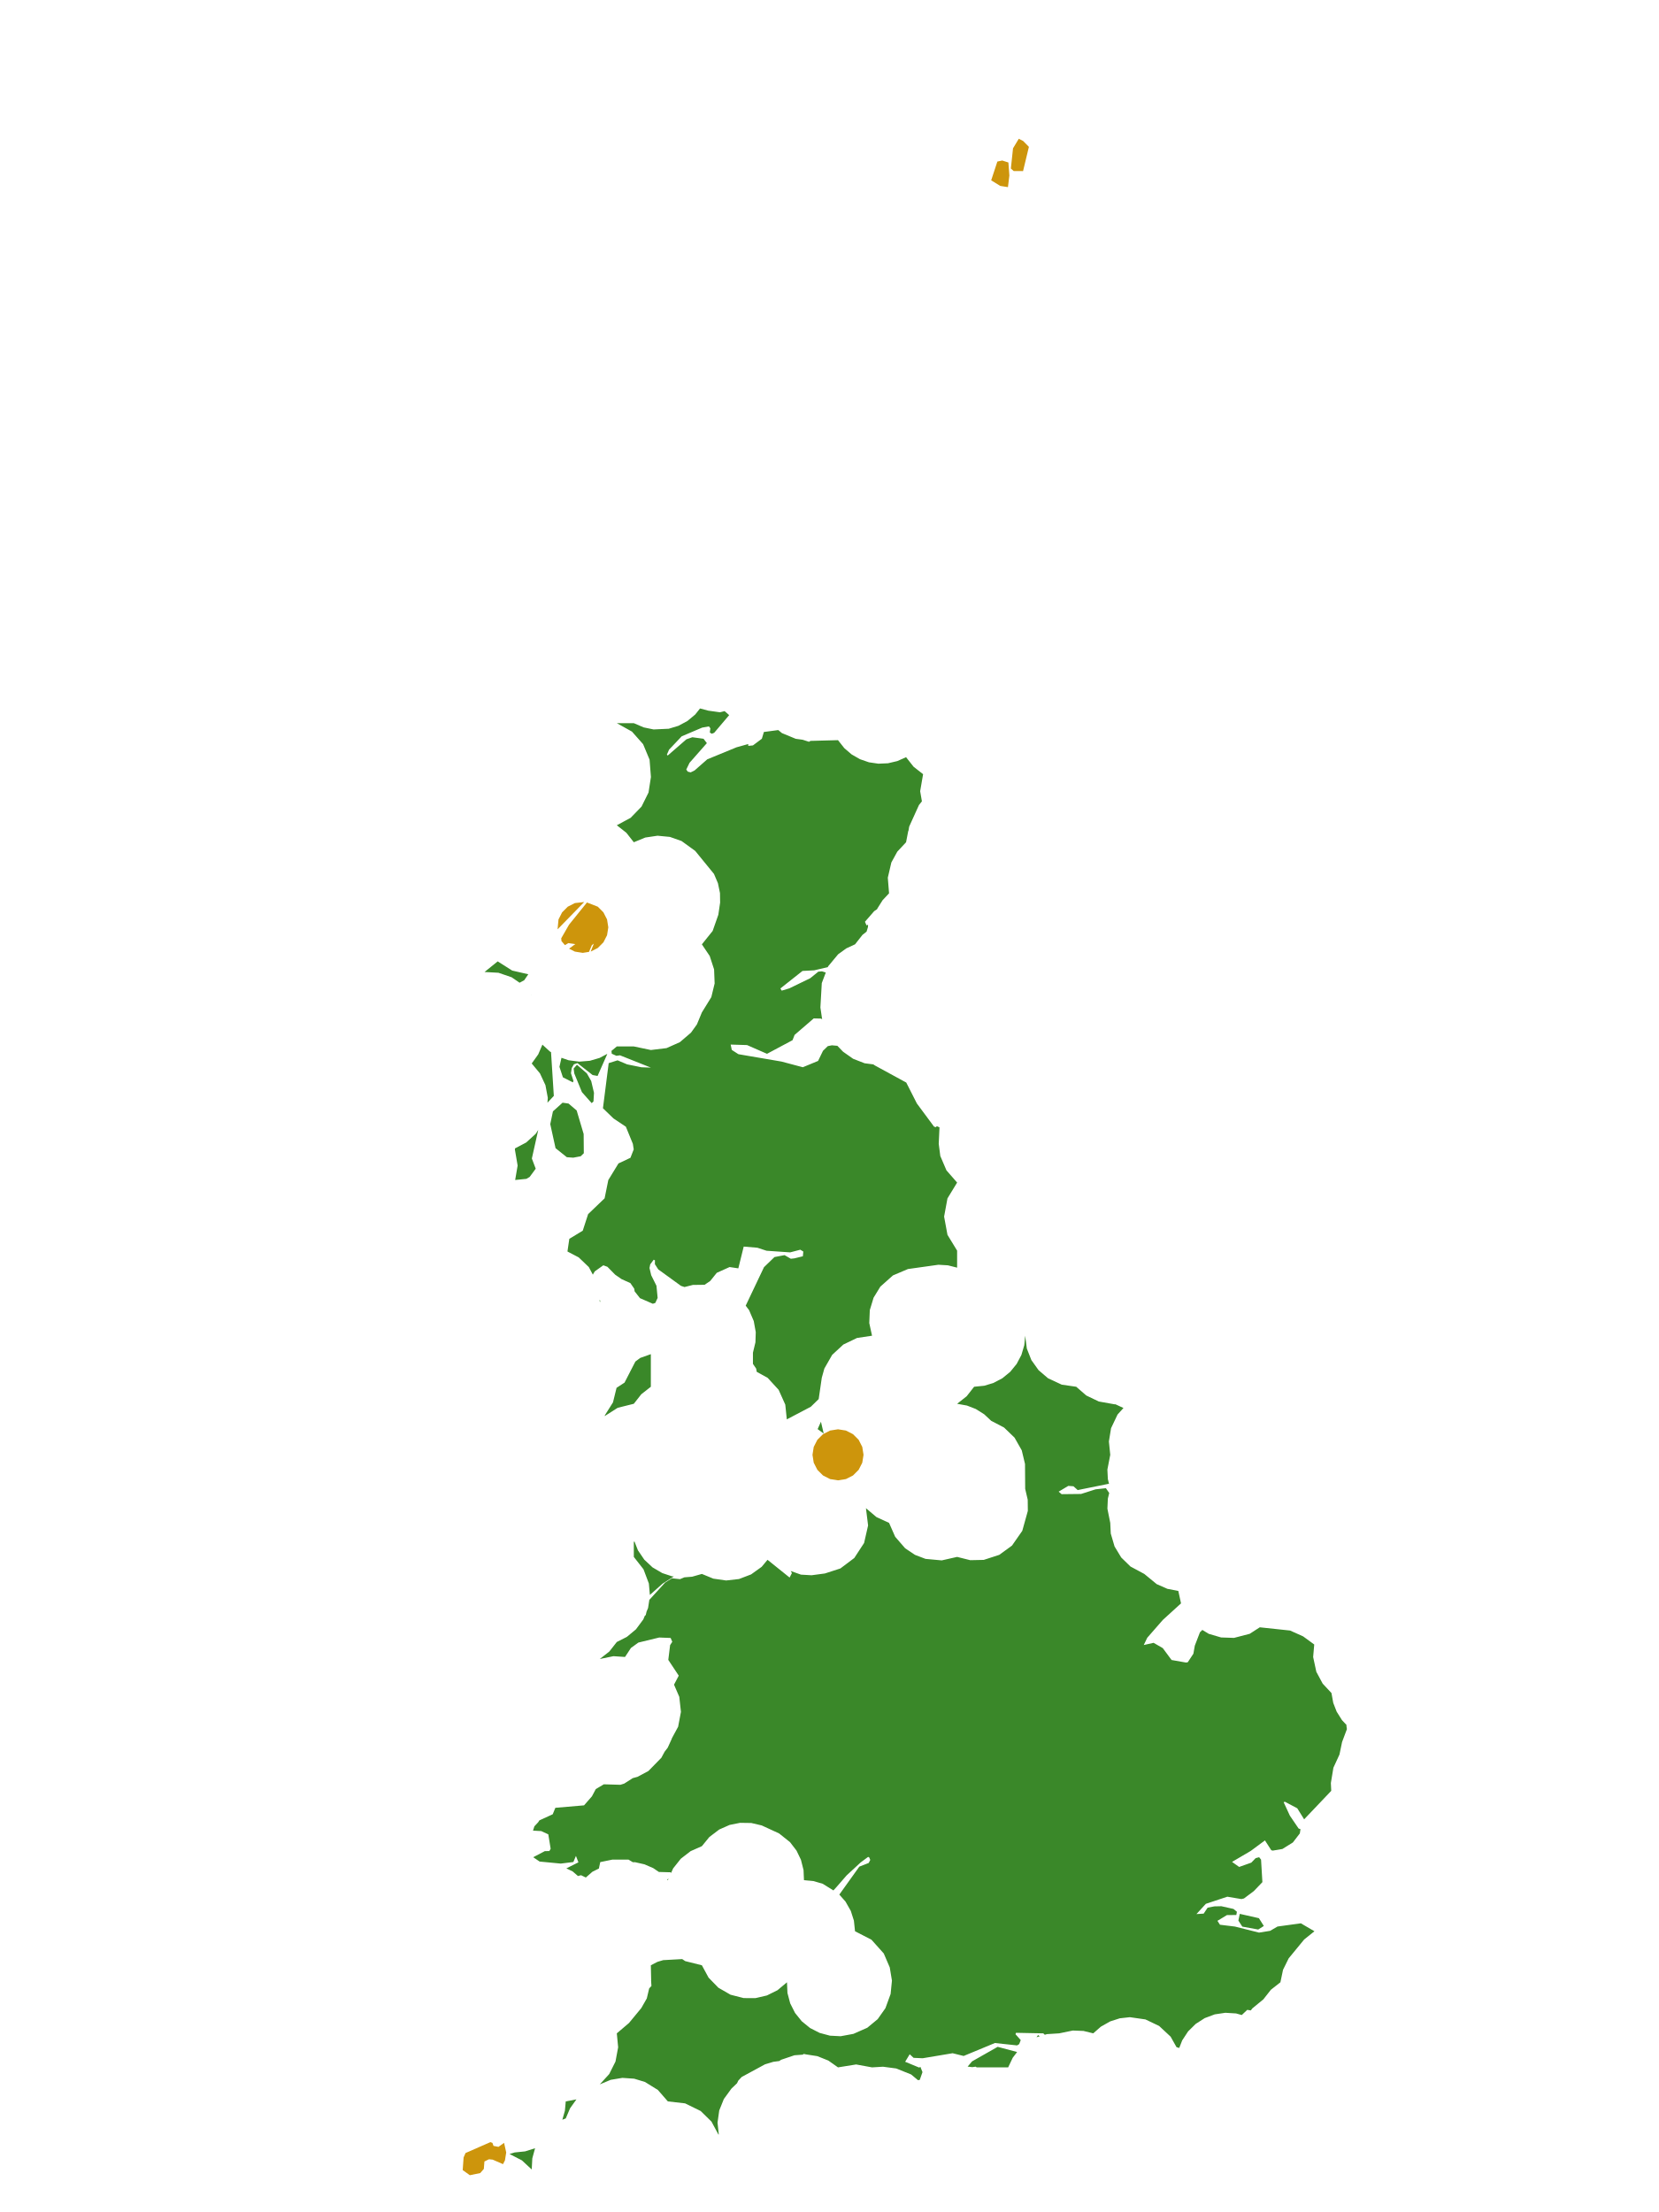
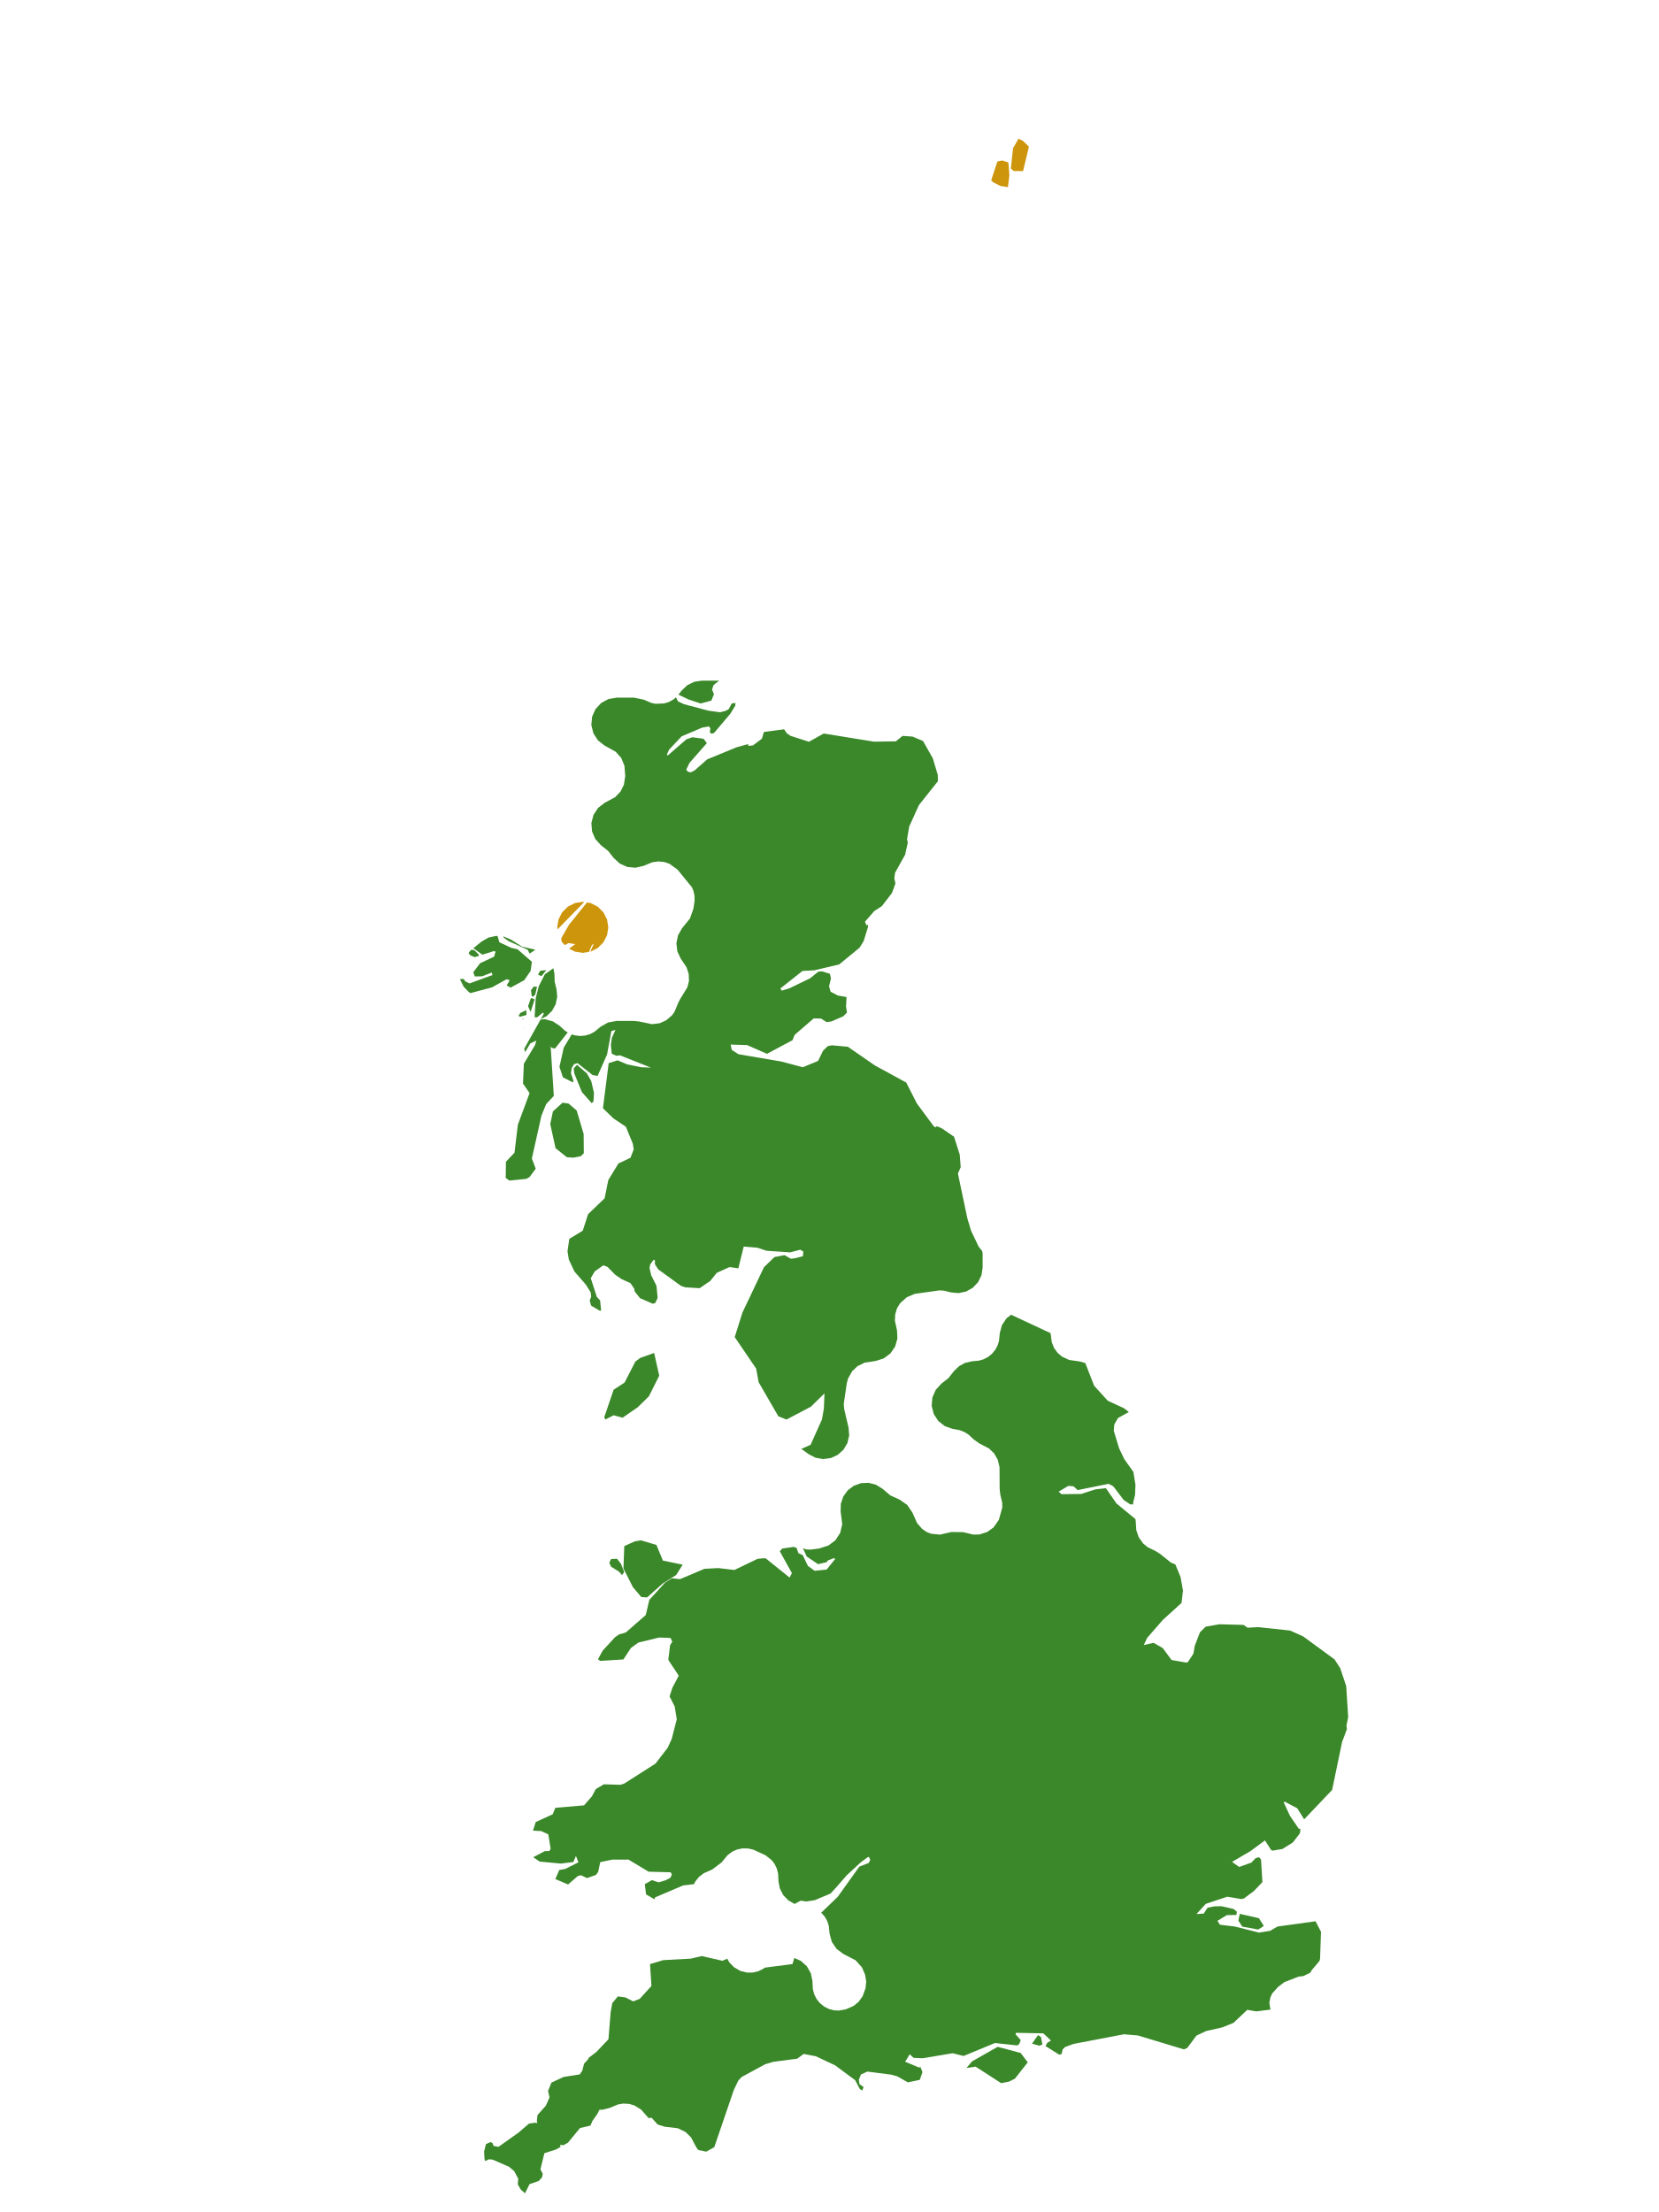
<svg xmlns="http://www.w3.org/2000/svg" width="378pt" height="504pt" viewBox="0 0 378 504" version="1.1">
  <g id="data">
    <rect x="0" y="0" width="378" height="504" style="fill:rgb(100%,100%,100%);fill-opacity:1;stroke:none;" />
    <path style=" stroke:none;fill-rule:nonzero;fill:rgb(100%,100%,100%);fill-opacity:1;" d="M 53.309 504 L 324.691 504 L 324.691 0 L 53.309 0 Z M 53.309 504 " />
-     <path style=" stroke:none;fill-rule:nonzero;fill:rgb(22.745%,53.333%,16.078%);fill-opacity:1;" d="M 218.078 319.848 L 220.246 318.141 L 221.953 315.969 L 224.254 315.738 L 226.344 315.109 L 228.391 314.027 L 230.18 312.562 L 231.641 310.773 L 232.723 308.73 L 233.379 306.512 L 233.586 304.34 L 233.961 307.266 L 234.996 309.891 L 236.637 312.191 L 238.781 314.027 L 241.918 315.492 L 245.215 315.969 L 247.508 317.961 L 250.359 319.328 L 253.965 319.969 L 254.152 319.961 L 255.977 320.809 L 254.629 322.305 L 253.152 325.414 L 252.66 328.434 L 252.969 331.477 L 252.316 334.844 L 252.422 337.004 L 252.699 338.137 L 252.602 338.082 L 245.551 339.512 L 244.59 338.645 L 243.406 338.559 L 241.211 339.871 L 241.887 340.445 L 246.324 340.395 L 249.617 339.344 L 251.977 339.082 L 252.734 340.18 L 252.422 341.457 L 252.32 343.746 L 252.969 346.984 L 253.086 349.414 L 253.949 352.355 L 255.469 354.871 L 257.574 356.926 L 260.723 358.617 L 263.555 360.941 L 265.988 362.012 L 268.477 362.492 L 269.094 365.324 L 264.953 369.094 L 261.395 373.164 L 260.602 374.816 L 262.844 374.312 L 264.938 375.52 L 266.938 378.227 L 270.219 378.805 L 270.625 378.746 L 271.91 376.797 L 272.234 374.961 L 273.406 371.914 L 273.949 371.375 L 275.398 372.258 L 278.223 373.09 L 281.164 373.188 L 284.75 372.258 L 287.039 370.777 L 293.949 371.516 L 296.914 372.844 L 299.445 374.695 L 299.199 377.551 L 299.922 380.914 L 301.371 383.609 L 303.371 385.754 L 303.777 387.996 L 304.559 390.004 L 305.773 391.934 L 306.809 393.039 L 306.777 393.191 L 306.891 393.977 L 305.789 396.918 L 305.195 399.773 L 305.188 399.785 L 303.812 402.773 L 303.234 406.262 L 303.32 408.039 L 297.145 414.531 L 295.578 412.012 L 292.742 410.516 L 292.48 410.637 L 293.898 413.703 L 295.891 416.629 L 296.312 416.766 L 296.164 417.742 L 294.574 419.805 L 292.191 421.289 L 290.004 421.656 L 289.66 421.574 L 288.215 419.332 L 284.977 421.73 L 280.719 424.23 L 282.34 425.379 L 285.105 424.398 L 286.098 423.375 L 286.895 423.164 L 287.328 423.711 L 287.633 428.844 L 285.688 430.875 L 283.441 432.559 L 282.844 432.699 L 279.645 432.16 L 274.75 433.781 L 272.609 436.117 L 274.254 436.016 L 275.152 434.668 L 276.684 434.363 L 278.285 434.328 L 281.055 434.949 L 281.828 435.59 L 281.691 436.328 L 279.555 436.348 L 277.391 437.656 L 277.969 438.547 L 281.383 438.965 L 286.863 440.34 L 289.395 439.938 L 291.074 438.957 L 296.395 438.223 L 299.492 440.031 L 297.145 441.918 L 293.625 446.203 L 292.336 448.812 L 291.738 451.66 L 289.566 453.367 L 287.863 455.539 L 285.344 457.609 L 284.992 458.074 L 284.188 457.938 L 282.934 459.121 L 281.633 458.758 L 279.195 458.609 L 276.781 458.969 L 274.496 459.824 L 272.441 461.141 L 270.703 462.855 L 269.363 464.895 L 268.688 466.625 L 268.066 466.438 L 266.723 464.047 L 264.102 461.609 L 260.984 460.121 L 257.438 459.613 L 255.145 459.867 L 252.949 460.574 L 250.828 461.773 L 249.094 463.293 L 246.867 462.746 L 244.449 462.652 L 241.34 463.293 L 238.531 463.473 L 238.059 463.617 L 237.715 463.297 L 231.496 463.172 L 231.379 463.496 L 232.574 464.836 L 232.215 465.75 L 231.738 466.043 L 226.691 465.496 L 219.566 468.449 L 217.055 467.824 L 210.223 468.969 L 208.164 468.875 L 207.273 468.059 L 206.238 469.77 L 209.43 471.09 L 209.715 470.938 L 210.188 472.129 L 209.566 473.891 L 209.176 473.973 L 207.598 472.664 L 204.199 471.297 L 201.195 470.898 L 198.691 471.047 L 195.07 470.383 L 190.938 471.047 L 188.734 469.496 L 186.234 468.492 L 183.699 468.098 L 183.695 468.098 L 183.121 467.984 L 182.891 468.152 L 181.012 468.289 L 177.977 469.316 L 177.555 469.602 L 176.207 469.781 L 174.34 470.336 L 168.992 473.234 L 168.215 474.07 L 167.93 474.668 L 166.652 475.887 L 164.926 478.258 L 163.879 480.859 L 163.488 483.637 L 163.766 486.238 L 163.715 486.395 L 162.109 483.402 L 159.648 480.992 L 156.098 479.25 L 152.168 478.801 L 149.895 476.191 L 146.953 474.371 L 144.496 473.625 L 141.809 473.441 L 139.148 473.883 L 136.66 474.922 L 138.809 472.57 L 140.238 469.719 L 140.844 466.465 L 140.539 463.293 L 143.309 460.941 L 146.117 457.539 L 147.371 455.34 L 147.914 453.059 L 148.43 452.488 L 148.348 451.238 L 148.367 451.164 L 148.293 447.785 L 149.793 447.008 L 151.105 446.613 L 155.434 446.375 L 156.125 446.836 L 159.922 447.785 L 161.445 450.598 L 163.676 452.895 L 166.449 454.492 L 169.426 455.258 L 172.113 455.27 L 174.734 454.664 L 177.148 453.469 L 179.309 451.66 L 179.422 454.102 L 180.047 456.461 L 181.148 458.641 L 182.68 460.543 L 184.574 462.082 L 186.75 463.191 L 189.105 463.824 L 191.543 463.949 L 194.449 463.414 L 197.609 462.02 L 199.977 460.062 L 201.746 457.555 L 202.926 454.316 L 203.227 451.277 L 202.73 448.27 L 201.367 445.098 L 198.559 441.961 L 194.816 440.031 L 194.559 437.605 L 193.855 435.402 L 192.652 433.277 L 191.238 431.676 L 195.793 425.312 L 197.93 424.473 L 198.285 423.781 L 198.07 423.238 L 197.812 423.082 L 196.094 424.355 L 192.906 427.301 L 190.57 429.988 L 189.887 430.73 L 187.457 429.215 L 185.359 428.605 L 183.184 428.398 L 183.086 426.098 L 182.492 423.742 L 181.492 421.668 L 180.012 419.738 L 177.516 417.746 L 173.559 415.922 L 171.184 415.367 L 168.617 415.328 L 166.227 415.812 L 163.875 416.852 L 161.625 418.559 L 159.922 420.645 L 157.348 421.785 L 155.121 423.508 L 153.371 425.715 L 152.902 426.766 L 152.809 426.598 L 150.125 426.523 L 148.836 425.648 L 146.844 424.785 L 144.73 424.305 L 144.188 424.301 L 143.211 423.711 L 139.504 423.715 L 136.766 424.277 L 136.457 425.738 L 134.973 426.48 L 133.48 427.789 L 132.395 427.266 L 131.684 427.445 L 130.492 426.41 L 129.043 425.707 L 131.793 424.328 L 131.227 422.867 L 130.641 424.258 L 127.77 424.613 L 122.949 424.152 L 121.496 423.164 L 124.125 421.781 L 125.168 421.754 L 125.465 421.238 L 124.93 417.953 L 123.328 417.211 L 121.445 417.105 L 121.754 416.129 L 122.625 415.195 L 122.895 414.77 L 125.934 413.379 L 126.539 411.906 L 133.074 411.344 L 134.871 409.289 L 135.754 407.633 L 137.586 406.551 L 141.359 406.66 L 142.219 406.391 L 144.168 405.145 L 145.266 404.844 L 147.746 403.512 L 150.688 400.504 L 151.434 399.121 L 152.137 398.207 L 153.055 396.195 L 153.086 396.066 L 154.508 393.438 L 155.152 390.047 L 154.773 386.617 L 153.574 383.844 L 154.652 381.797 L 152.27 378.203 L 152.684 374.836 L 153.176 374.082 L 152.805 373.207 L 150.203 373.105 L 145.449 374.258 L 143.758 375.484 L 142.41 377.535 L 139.773 377.359 L 136.66 378 L 138.832 376.293 L 140.539 374.125 L 142.824 372.965 L 144.895 371.246 L 146.574 368.984 L 146.91 368.18 L 147.133 367.984 L 147.32 367.199 L 147.66 366.383 L 147.938 364.594 L 147.953 364.523 L 151.551 360.582 L 153.094 359.609 L 154.941 359.809 L 155.934 359.391 L 157.699 359.25 L 159.922 358.617 L 162.531 359.691 L 165.453 360.109 L 168.387 359.777 L 171.141 358.723 L 173.539 357.004 L 174.879 355.398 L 179.91 359.441 L 180.434 358.43 L 180.168 357.945 L 182.492 358.777 L 184.914 358.918 L 187.953 358.512 L 191.484 357.367 L 194.648 354.984 L 196.883 351.562 L 197.793 347.574 L 197.305 343.641 L 199.711 345.672 L 202.57 346.984 L 203.965 350.152 L 206.234 352.77 L 208.473 354.27 L 210.875 355.188 L 214.574 355.531 L 218.078 354.738 L 221.066 355.484 L 224.145 355.418 L 227.68 354.27 L 230.582 352.156 L 232.926 348.797 L 234.191 344.254 L 234.164 341.707 L 233.586 339.23 L 233.547 333.562 L 232.805 330.457 L 231.164 327.566 L 228.773 325.262 L 225.832 323.723 L 224.258 322.25 L 222.328 321.035 L 220.32 320.254 Z M 236.906 463.961 L 236.203 464.172 L 236.164 464.191 L 236.523 463.684 Z M 231.746 467.547 L 230.75 468.852 L 229.707 471.047 L 222.543 471.047 L 222.297 470.887 L 221.531 470.996 L 220.473 470.871 L 221.477 469.684 L 227.316 466.367 Z M 152.32 428.066 L 152.168 428.398 L 152 428.23 Z M 148.074 363.402 L 147.84 360.793 L 146.621 357.559 L 144.414 354.738 L 144.414 351.297 L 144.562 351.23 L 145.359 353.25 L 146.809 355.375 L 148.684 357.129 L 150.902 358.426 L 153.098 359.152 L 153.523 359.203 L 150.984 360.816 Z M 165.102 162.027 L 166.141 162.938 L 162.723 166.969 L 162.176 167.184 L 161.727 166.895 L 161.859 165.949 L 161.531 165.508 L 159.984 165.785 L 155.32 167.77 L 152.441 170.812 L 151.949 171.945 L 152.141 172.145 L 156.391 168.453 L 157.75 167.98 L 160.301 168.324 L 161.059 169.32 L 157.109 173.805 L 156.367 175.34 L 156.707 175.816 L 157.367 175.984 L 158.262 175.543 L 161.141 173.016 L 167.809 170.273 L 170.48 169.527 L 170.492 169.949 L 171.555 169.84 L 173.59 168.316 L 174.047 166.781 L 177.328 166.344 L 178.156 167.031 L 181.309 168.336 L 182.875 168.547 L 184.32 169.012 L 184.711 168.793 L 184.809 168.805 L 190.938 168.645 L 192.371 170.461 L 194.027 171.883 L 195.918 172.973 L 197.984 173.688 L 200.145 174.004 L 202.324 173.91 L 204.449 173.41 L 206.445 172.523 L 208.152 174.691 L 210.324 176.398 L 209.656 180.277 L 210.055 182.582 L 209.383 183.426 L 207.156 188.34 L 207 189.254 L 206.926 189.422 L 206.445 191.906 L 204.445 194.051 L 203.094 196.512 L 202.285 199.984 L 202.57 203.539 L 201.098 205.109 L 199.883 207.039 L 199.828 207.176 L 199.18 207.605 L 197.078 210.023 L 197.434 210.84 L 197.785 210.703 L 197.762 211.238 L 197.445 212.273 L 196.523 213 L 194.816 215.168 L 192.84 216.078 L 190.973 217.426 L 188.688 220.176 L 188.621 220.355 L 185.52 221.086 L 182.848 221.227 L 177.805 225.219 L 178.117 225.715 L 179.844 225.195 L 184.609 222.887 L 186.457 221.387 L 187.289 221.316 L 188.156 221.586 L 187.242 223.992 L 186.926 229.555 L 187.324 232.238 L 187.07 232.078 L 185.406 232.043 L 181.047 235.801 L 180.578 237.004 L 174.762 240.109 L 170.215 238.117 L 166.48 238.004 L 166.738 239.223 L 168.246 240.195 L 178.062 241.875 L 182.922 243.168 L 186.398 241.73 L 187.52 239.418 L 188.617 238.355 L 189.539 238.172 L 190.793 238.285 L 192.09 239.629 L 194.383 241.242 L 197 242.262 L 198.988 242.52 L 199.34 242.762 L 206.488 246.656 L 208.91 251.43 L 212.824 256.707 L 213.266 256.828 L 213.434 256.586 L 214.062 256.863 L 213.887 260.605 L 214.246 263.387 L 215.648 266.664 L 218.078 269.445 L 215.879 273.051 L 215.113 277.199 L 215.879 281.352 L 218.078 284.953 L 218.078 288.832 L 215.977 288.301 L 213.816 288.172 L 206.875 289.148 L 203.453 290.602 L 200.582 293.16 L 199.043 295.676 L 198.184 298.504 L 198.062 301.453 L 198.691 304.34 L 195.27 304.852 L 192.152 306.352 L 189.609 308.703 L 187.828 311.816 L 187.242 313.922 L 186.535 318.777 L 184.742 320.527 L 179.273 323.402 L 178.926 320.043 L 177.41 316.668 L 174.906 313.938 L 172.422 312.57 L 172.289 311.832 L 171.555 310.754 L 171.555 308.215 L 172.125 305.844 L 172.199 303.531 L 171.742 301 L 170.68 298.523 L 169.906 297.492 L 174.074 288.723 L 176.465 286.418 L 178.758 285.98 L 180.191 286.805 L 181.016 286.711 L 182.934 286.238 L 183.031 285.16 L 182.344 284.746 L 180.035 285.352 L 174.656 284.98 L 172.566 284.293 L 169.453 284.031 L 168.227 288.992 L 166.234 288.695 L 163.312 290.012 L 161.832 291.855 L 160.547 292.734 L 157.867 292.77 L 155.965 293.25 L 155.16 292.984 L 149.984 289.23 L 149.215 288.043 L 149.23 287.168 L 148.945 287.023 L 148.156 288.078 L 147.988 288.91 L 148.375 290.555 L 149.574 292.961 L 149.84 295.727 L 149.309 296.871 L 148.746 297.059 L 145.816 295.781 L 144.602 294.238 L 144.508 293.621 L 143.633 292.355 L 141.613 291.438 L 140.164 290.434 L 138.398 288.637 L 137.465 288.297 L 135.512 289.684 L 135.078 290.426 L 134.16 288.699 L 131.852 286.492 L 129.312 285.164 L 129.301 285.094 L 129.719 282.266 L 132.777 280.41 L 134.004 276.633 L 137.758 273.035 L 138.602 268.871 L 140.918 265.086 L 143.645 263.801 L 144.391 261.887 L 144.195 260.621 L 142.602 256.719 L 139.777 254.832 L 137.379 252.512 L 138.688 242.234 L 140.711 241.594 L 142.887 242.512 L 146.156 243.176 L 148.301 243.254 L 141.262 240.453 L 140.441 240.562 L 139.387 240.086 L 139.32 239.445 L 140.539 238.43 L 144.414 238.43 L 148.301 239.242 L 151.867 238.812 L 154.91 237.453 L 157.445 235.285 L 158.793 233.402 L 159.922 230.676 L 162.074 227.191 L 162.828 224.078 L 162.703 220.875 L 161.711 217.828 L 159.922 215.168 L 162.375 212.117 L 163.672 208.422 L 164.078 205.648 L 164.047 203.48 L 163.578 201.23 L 162.676 199.117 L 158.402 193.879 L 155.289 191.625 L 152.629 190.688 L 149.816 190.418 L 147.027 190.832 L 144.414 191.906 L 142.707 189.738 L 140.539 188.031 L 143.688 186.34 L 146.176 183.773 L 147.766 180.574 L 148.312 177.039 L 148.004 173.09 L 146.531 169.559 L 143.992 166.695 L 140.539 164.77 L 144.414 164.77 L 146.656 165.734 L 148.918 166.203 L 152.375 166.043 L 154.586 165.371 L 156.625 164.277 L 158.402 162.801 L 159.5 161.422 L 161.363 161.918 L 164.043 162.293 Z M 187.051 323.938 L 187.68 326.633 L 186.297 325.617 Z M 148.293 308.539 L 148.293 315.969 L 146.121 317.676 L 144.414 319.848 L 140.738 320.766 L 137.766 322.66 L 137.848 322.418 L 139.668 319.527 L 140.48 316.215 L 142.301 315.023 L 144.766 310.23 L 145.863 309.406 Z M 136.77 296.637 L 136.66 296.586 L 136.609 296.168 L 136.734 296.309 Z M 117.379 268.859 L 117.941 265.57 L 117.316 261.914 L 117.348 261.656 L 119.883 260.32 L 122.062 258.336 L 122.637 257.453 L 121.184 263.965 L 122.062 266.289 L 120.68 268.164 L 119.945 268.598 Z M 124.738 251.246 L 124.816 250.141 L 124.277 247.246 L 123.031 244.578 L 121.152 242.309 L 122.633 240.238 L 123.586 238.02 L 125.289 239.578 L 125.551 239.734 L 126.188 249.699 Z M 127.93 241.016 L 129.559 241.578 L 131.973 241.891 L 134.402 241.695 L 136.613 241.047 L 138.348 240.129 L 138.32 240.258 L 136.156 245.152 L 135.023 244.945 L 131.566 242.223 L 130.758 242.5 L 130.27 243.348 L 130.094 244.535 L 130.664 246.309 L 130.52 246.613 L 128.258 245.465 L 127.469 243.074 Z M 128.906 478.801 L 131.336 478.34 L 129.887 480.375 L 128.906 482.676 L 128.129 482.98 L 128.711 480.926 Z M 117.277 490.43 L 119.645 490.188 L 121.914 489.469 L 121.285 491.785 L 121.152 494.309 L 118.914 492.238 L 116.09 490.781 Z M 113.398 219.047 L 116.703 221.141 L 120.371 221.984 L 119.445 223.34 L 118.387 223.914 L 116.574 222.668 L 113.57 221.641 L 110.402 221.469 Z M 121.105 226.594 L 121.152 226.801 L 121.125 226.766 Z M 286.68 439.637 L 283.059 438.977 L 282.164 437.605 L 282.484 436.07 L 286.84 437.055 L 287.961 438.832 Z M 134.812 251.348 L 132.59 248.836 L 130.844 244.566 L 130.707 243.465 L 131.461 242.613 L 133.719 244.574 L 134.707 246.312 L 135.34 249.004 L 135.223 250.969 Z M 130.613 263.773 L 129.152 263.668 L 126.582 261.613 L 125.375 256.129 L 125.988 253.219 L 128.18 251.246 L 129.539 251.441 L 131.391 253.016 L 132.984 258.383 L 133.02 262.766 L 132.309 263.453 Z M 130.613 263.773 " />
-     <path style=" stroke:none;fill-rule:nonzero;fill:rgb(80.392%,58.431%,4.706%);fill-opacity:1;" d="M 196.754 331.477 L 196.469 333.273 L 195.645 334.895 L 194.355 336.184 L 192.734 337.008 L 190.938 337.293 L 189.141 337.008 L 187.52 336.184 L 186.234 334.895 L 185.406 333.273 L 185.125 331.477 L 185.406 329.68 L 186.234 328.059 L 187.52 326.773 L 189.141 325.945 L 190.938 325.66 L 192.734 325.945 L 194.355 326.773 L 195.645 328.059 L 196.469 329.68 Z M 196.754 331.477 " />
-     <path style=" stroke:none;fill-rule:nonzero;fill:rgb(80.392%,58.431%,4.706%);fill-opacity:1;" d="M 138.602 211.293 L 138.316 213.09 L 137.488 214.711 L 136.203 215.996 L 134.582 216.824 L 135.301 215.008 L 134.855 215.348 L 134.203 216.883 L 132.785 217.109 L 130.988 216.824 L 129.66 216.148 L 131.07 215.113 L 129.508 214.883 L 128.715 215.344 L 127.934 214.422 L 127.875 213.785 L 129.656 210.688 L 133.738 205.629 L 136.203 206.586 L 137.488 207.875 L 138.316 209.496 Z M 127.043 211.746 L 127.254 209.496 L 128.078 207.875 L 129.367 206.586 L 130.988 205.762 L 133.109 205.527 Z M 127.043 211.746 " />
-     <path style=" stroke:none;fill-rule:nonzero;fill:rgb(80.392%,58.431%,4.706%);fill-opacity:1;" d="M 115.34 490.43 L 115.055 492.227 L 114.609 493.098 L 112.254 492.07 L 111.41 491.984 L 110.375 492.488 L 110.242 494.184 L 109.422 495.129 L 107.051 495.617 L 105.426 494.453 L 105.629 491.574 L 106.074 490.562 L 111.738 488.078 L 112.199 488.254 L 112.445 488.938 L 113.574 489.156 L 114.855 488.246 Z M 115.34 490.43 " />
-     <path style=" stroke:none;fill-rule:nonzero;fill:rgb(80.392%,58.431%,4.706%);fill-opacity:1;" d="M 232.129 31.617 L 233.125 32.125 L 234.434 33.457 L 233.102 38.984 L 230.969 38.973 L 230.324 38.395 L 230.816 33.793 Z M 229.66 42.637 L 227.91 42.363 L 225.84 41.086 L 227.246 36.809 L 228.363 36.574 L 229.762 37.023 L 229.984 39.984 Z M 229.66 42.637 " />
+     <path style=" stroke:none;fill-rule:nonzero;fill:rgb(22.745%,53.333%,16.078%);fill-opacity:1;" d="M 120.52 483.867 L 121.906 483.652 L 122.422 483.73 L 122.32 483.223 L 122.473 481.906 L 124.375 479.77 L 125.211 477.887 L 124.875 476.422 L 125.641 474.52 L 128.387 473.238 L 132.105 472.641 L 132.68 471.785 L 133.078 470.219 L 133.961 469.258 L 134.164 468.844 L 135.859 467.562 L 138.637 464.641 L 139.129 458.543 L 139.504 456.414 L 140.77 454.879 L 142.492 455.105 L 144.27 456.016 L 145.762 455.43 L 148.43 452.488 L 148.105 447.52 L 151.105 446.613 L 157.422 446.27 L 159.91 445.684 L 164.598 446.762 L 165.723 446.285 L 166.176 447.121 L 167.281 448.258 L 168.668 449.059 L 170.176 449.445 L 171.461 449.453 L 172.762 449.152 L 173.945 448.566 L 174.23 448.328 L 180.57 447.504 L 180.969 446.121 L 182.457 446.773 L 183.824 447.996 L 184.742 449.59 L 185.117 451.387 L 185.203 453.211 L 185.512 454.387 L 186.059 455.469 L 186.82 456.414 L 187.766 457.18 L 188.844 457.73 L 190.02 458.047 L 191.164 458.105 L 192.727 457.82 L 194.523 457.027 L 195.668 456.078 L 196.547 454.832 L 197.211 453.012 L 197.363 451.473 L 197.105 449.918 L 196.398 448.27 L 194.938 446.641 L 192.148 445.199 L 190.617 444.055 L 189.543 442.48 L 189.031 440.641 L 188.84 438.809 L 188.5 437.742 L 187.895 436.672 L 187.242 435.938 L 187.086 435.84 L 190.867 432.195 L 195.793 425.312 L 197.93 424.473 L 198.285 423.781 L 198.07 423.238 L 197.812 423.082 L 196.094 424.355 L 192.906 427.301 L 190.57 429.988 L 189.223 431.449 L 185.629 432.957 L 183.715 433.246 L 182.441 433.062 L 181.051 433.805 L 181.023 433.797 L 179.582 432.965 L 178.438 431.762 L 177.684 430.281 L 177.375 428.648 L 177.301 426.941 L 177.004 425.754 L 176.465 424.652 L 175.84 423.848 L 174.441 422.73 L 171.66 421.449 L 170.465 421.172 L 169.176 421.152 L 167.91 421.418 L 166.848 421.895 L 165.762 422.707 L 164.41 424.348 L 162.273 425.965 L 160.344 426.816 L 159.238 427.672 L 158.383 428.754 L 158.137 429.301 L 155.656 429.59 L 149.27 432.309 L 149.113 432.746 L 147.203 431.633 L 146.918 429.309 L 148.539 428.379 L 150.066 428.891 L 151.641 428.422 L 152.766 427.832 L 153.086 427.098 L 152.809 426.598 L 147.785 426.461 L 143.211 423.711 L 139.504 423.715 L 136.766 424.277 L 136.293 426.516 L 135.777 427.203 L 133.742 427.918 L 132.395 427.266 L 131.648 427.453 L 129.438 429.379 L 126.531 428.133 L 127.426 426.082 L 128.797 425.832 L 131.793 424.328 L 131.227 422.867 L 130.641 424.258 L 127.77 424.613 L 122.949 424.152 L 121.496 423.164 L 124.125 421.781 L 125.168 421.754 L 125.465 421.238 L 124.93 417.953 L 123.328 417.211 L 121.445 417.105 L 122.062 415.152 L 125.934 413.379 L 126.539 411.906 L 133.074 411.344 L 134.871 409.289 L 135.754 407.633 L 137.586 406.551 L 141.359 406.66 L 142.219 406.391 L 149.359 401.828 L 152.137 398.207 L 153.055 396.195 L 154.199 391.746 L 153.734 388.82 L 152.566 386.543 L 153.18 384.598 L 154.652 381.797 L 152.27 378.203 L 152.684 374.836 L 153.176 374.082 L 152.805 373.207 L 150.203 373.105 L 145.449 374.258 L 143.758 375.484 L 142.039 378.098 L 136.758 378.434 L 136.246 378.062 L 137.34 376.066 L 140.148 373.02 L 141.023 372.414 L 142.59 371.953 L 147.133 367.984 L 147.953 364.523 L 151.551 360.582 L 153.094 359.609 L 154.941 359.809 L 160.492 357.457 L 163.645 357.281 L 167.34 357.715 L 172.598 355.18 L 173.934 355.047 L 174.484 355.082 L 179.91 359.441 L 180.434 358.43 L 177.68 353.461 L 178.242 352.836 L 180.867 352.449 L 181.504 352.695 L 181.914 353.875 L 182.898 354.332 L 184.078 356.789 L 185.613 357.902 L 188.359 357.621 L 190.336 355.148 L 189.906 355.051 L 188.668 355.527 L 188.312 355.957 L 186.379 356.387 L 183.812 354.641 L 182.945 352.762 L 183.664 353.02 L 184.695 353.082 L 186.664 352.816 L 188.766 352.137 L 190.336 350.953 L 191.445 349.254 L 191.898 347.277 L 191.535 344.359 L 191.582 342.625 L 192.137 340.98 L 193.152 339.574 L 194.539 338.527 L 196.168 337.938 L 197.902 337.859 L 199.582 338.289 L 201.059 339.199 L 202.855 340.719 L 204.996 341.699 L 206.711 342.902 L 207.891 344.637 L 208.934 347.004 L 210.121 348.371 L 211.164 349.074 L 212.203 349.469 L 214.195 349.656 L 216.793 349.066 L 219.484 349.098 L 221.719 349.652 L 223.18 349.625 L 224.918 349.07 L 226.379 348.016 L 227.59 346.281 L 228.367 343.488 L 228.355 342.414 L 227.922 340.559 L 227.77 339.27 L 227.738 334.27 L 227.34 332.613 L 226.52 331.168 L 225.34 330.027 L 223.137 328.879 L 221.855 327.969 L 220.688 326.875 L 219.715 326.262 L 218.641 325.852 L 217.066 325.574 L 215.273 324.941 L 213.777 323.762 L 212.746 322.164 L 212.281 320.32 L 212.438 318.426 L 213.199 316.68 L 214.48 315.273 L 216.105 313.996 L 217.383 312.375 L 218.5 311.293 L 219.863 310.543 L 221.375 310.184 L 223.113 310.008 L 224.125 309.703 L 225.156 309.16 L 226.047 308.43 L 226.773 307.539 L 227.32 306.508 L 227.625 305.5 L 227.797 303.762 L 228.281 301.949 L 229.32 300.387 L 230.375 299.562 L 239.375 303.762 L 239.637 305.805 L 240.145 307.094 L 240.957 308.234 L 241.961 309.094 L 243.598 309.859 L 246.047 310.215 L 247.285 310.574 L 249.289 315.723 L 252.391 319.148 L 256.121 320.875 L 257.207 321.723 L 254.738 323.094 L 253.891 324.555 L 253.766 325.996 L 254.984 329.992 L 256.16 332.453 L 258.238 335.363 L 258.711 338.309 L 258.617 340.621 L 258.207 342.285 L 258.184 342.781 L 257.508 342.754 L 256.035 341.773 L 253.664 338.656 L 252.602 338.082 L 245.551 339.512 L 244.59 338.645 L 243.406 338.559 L 241.211 339.871 L 241.887 340.445 L 246.324 340.395 L 249.617 339.344 L 251.977 339.082 L 254.383 342.559 L 258.707 346.117 L 258.773 346.609 L 258.902 348.645 L 259.457 350.262 L 260.441 351.656 L 261.48 352.516 L 263.273 353.391 L 264.363 354.082 L 266.793 356.031 L 267.703 356.418 L 267.793 356.438 L 268.98 359.305 L 269.535 362.402 L 269.211 365.219 L 264.953 369.094 L 261.395 373.164 L 260.602 374.816 L 262.844 374.312 L 264.938 375.52 L 266.938 378.227 L 270.219 378.805 L 270.625 378.746 L 271.91 376.797 L 272.234 374.961 L 273.406 371.914 L 274.707 370.633 L 277.852 370.086 L 283.344 370.234 L 284.254 370.867 L 286.703 370.742 L 293.949 371.516 L 296.914 372.844 L 304.07 378.086 L 305.367 380.105 L 306.73 384.164 L 307.18 391.25 L 306.777 393.191 L 306.891 393.977 L 305.789 396.918 L 303.52 407.832 L 297.145 414.531 L 295.578 412.012 L 292.742 410.516 L 292.48 410.637 L 293.898 413.703 L 295.891 416.629 L 296.312 416.766 L 296.164 417.742 L 294.574 419.805 L 292.191 421.289 L 290.004 421.656 L 289.66 421.574 L 288.215 419.332 L 284.977 421.73 L 280.719 424.23 L 282.34 425.379 L 285.105 424.398 L 286.098 423.375 L 286.895 423.164 L 287.328 423.711 L 287.633 428.844 L 285.688 430.875 L 283.441 432.559 L 282.844 432.699 L 279.645 432.16 L 274.75 433.781 L 272.609 436.117 L 274.254 436.016 L 275.152 434.668 L 276.684 434.363 L 278.285 434.328 L 281.055 434.949 L 281.828 435.59 L 281.691 436.328 L 279.555 436.348 L 277.391 437.656 L 277.969 438.547 L 281.383 438.965 L 286.863 440.34 L 289.395 439.938 L 291.074 438.957 L 299.742 437.758 L 300.988 440.148 L 300.773 446.324 L 300.625 446.824 L 298.875 448.898 L 298.562 449.461 L 296.973 450.242 L 295.84 450.375 L 292.621 451.641 L 291.18 452.742 L 289.848 454.227 L 289.461 455.094 L 289.215 456.324 L 289.465 457.887 L 286.254 458.289 L 284.188 457.938 L 281.043 460.906 L 278.484 461.934 L 274.789 462.777 L 272.598 463.816 L 270.539 466.59 L 269.762 466.949 L 259.27 463.777 L 256.07 463.508 L 244.629 465.699 L 242.703 466.391 L 242.113 466.965 L 241.902 467.984 L 241.359 468.164 L 238.211 466.188 L 238.633 465.438 L 239.469 464.934 L 237.715 463.297 L 231.496 463.172 L 231.379 463.496 L 232.574 464.836 L 232.215 465.75 L 231.738 466.043 L 226.691 465.496 L 219.566 468.449 L 217.055 467.824 L 210.223 468.969 L 208.164 468.875 L 207.273 468.059 L 206.238 469.77 L 209.43 471.09 L 209.715 470.938 L 210.188 472.129 L 209.566 473.891 L 206.844 474.453 L 204.453 473.098 L 203.016 472.699 L 197.625 472.008 L 196.176 472.656 L 195.68 473.863 L 195.832 474.871 L 196.758 475.523 L 196.488 476.305 L 195.918 475.996 L 194.852 473.973 L 190.289 470.59 L 185.898 468.52 L 183.121 467.984 L 181.648 469.066 L 176.207 469.781 L 174.34 470.336 L 168.992 473.234 L 168.215 474.07 L 167.203 476.18 L 162.746 489.227 L 160.93 490.242 L 159.117 489.887 L 158.66 489.273 L 157.461 487.012 L 156.23 485.793 L 154.438 484.914 L 151.508 484.578 L 149.848 484.066 L 148.469 482.535 L 147.758 482.586 L 146.086 480.676 L 144.551 479.723 L 143.359 479.371 L 142.008 479.293 L 140.781 479.504 L 138.906 480.289 L 137.219 480.711 L 136.598 480.68 L 136.074 481.707 L 134.992 483.23 L 134.527 484.32 L 134.508 484.32 L 132.168 484.859 L 129.414 488.195 L 128.395 488.781 L 127.621 488.703 L 127.715 489.172 L 126.715 489.746 L 124.039 490.598 L 123.133 494.289 L 123.664 495.293 L 123.496 496.125 L 122.723 496.945 L 120.66 497.648 L 119.629 499.73 L 118.676 498.91 L 117.969 497.691 L 118.094 496.438 L 117.156 494.691 L 115.984 493.691 L 112.254 492.07 L 111.41 491.984 L 110.559 492.398 L 110.395 491.949 L 110.301 490.227 L 110.715 488.559 L 110.742 488.516 L 111.738 488.078 L 112.199 488.254 L 112.445 488.938 L 113.574 489.156 L 118.145 485.91 Z M 109.746 214.52 L 111.309 213.621 L 113.066 213.242 L 113.371 213.27 L 113.785 214.699 L 116.457 215.945 L 117.93 216.301 L 121.195 219.145 L 120.902 221.207 L 119.445 223.34 L 116.336 225.031 L 115.453 224.539 L 116.137 223.34 L 115.426 223.117 L 112.109 224.969 L 107.211 226.273 L 106.848 226.07 L 105.645 224.812 L 104.867 223.25 L 104.836 223.074 L 105.629 223.051 L 106.039 223.617 L 106.973 224.074 L 112.215 222.164 L 112.035 221.59 L 109.863 222.445 L 108.199 222.488 L 107.824 221.539 L 109.387 219.473 L 112.602 217.957 L 112.906 216.82 L 112.555 216.699 L 109.906 217.52 L 107.848 216.055 Z M 114.609 213.391 L 114.859 213.418 L 116.512 214.133 L 118.977 215.695 L 121.824 216.352 L 121.961 216.41 L 120.676 217.27 L 120.23 216.391 L 115.879 214.434 L 114.812 213.664 Z M 126.086 220.613 L 126.328 221.84 L 126.387 223.715 L 126.805 225.418 L 126.961 227.133 L 126.605 228.82 L 125.777 230.328 L 124.539 231.527 L 123.223 232.203 L 123.93 230.938 L 123.672 230.734 L 122.387 231.797 L 121.809 231.777 L 122.07 227.406 L 122.762 224.691 L 124.16 221.969 Z M 123.172 232.289 L 124.207 232.234 L 125.98 232.719 L 127.516 233.73 L 128.777 234.887 L 129.359 235.234 L 126.449 238.918 L 125.672 238.734 L 125.461 238.363 L 126.188 249.699 L 124.449 251.559 L 123.367 254.191 L 121.184 263.965 L 122.062 266.289 L 120.68 268.164 L 119.945 268.598 L 116.059 268.992 L 115.223 268.383 L 115.277 264.699 L 117.227 262.641 L 117.992 256.27 L 120.664 249.059 L 119.164 246.891 L 119.359 242.367 L 121.945 238.055 L 122.191 237.094 L 120.824 237.742 L 119.637 239.75 L 119.449 238.93 Z M 130.273 235.672 L 130.898 235.887 L 132.117 236.047 L 133.34 235.949 L 134.426 235.629 L 135.426 235.105 L 136.848 233.938 L 138.578 232.957 L 140.539 232.617 L 144.414 232.617 L 145.605 232.738 L 148.555 233.355 L 150.297 233.145 L 151.773 232.484 L 153.129 231.328 L 153.676 230.562 L 154.551 228.449 L 154.973 227.625 L 156.637 224.926 L 156.984 223.496 L 156.922 221.91 L 156.434 220.402 L 155.098 218.41 L 154.324 216.746 L 154.113 214.922 L 154.48 213.125 L 155.387 211.527 L 157.219 209.25 L 158 207.023 L 158.258 205.266 L 158.242 204.121 L 158.004 202.988 L 157.648 202.156 L 154.375 198.141 L 152.562 196.828 L 151.363 196.406 L 149.969 196.273 L 148.586 196.48 L 146.633 197.285 L 144.805 197.711 L 142.938 197.531 L 141.227 196.77 L 139.844 195.504 L 138.566 193.879 L 136.945 192.602 L 135.656 191.188 L 134.895 189.434 L 134.746 187.527 L 135.223 185.672 L 136.273 184.074 L 137.789 182.906 L 140.141 181.645 L 141.371 180.375 L 142.156 178.793 L 142.461 176.82 L 142.277 174.469 L 141.539 172.691 L 140.297 171.293 L 137.703 169.848 L 136.215 168.66 L 135.191 167.055 L 134.738 165.203 L 134.91 163.305 L 135.684 161.566 L 136.98 160.168 L 138.66 159.266 L 140.539 158.953 L 144.414 158.953 L 146.719 159.43 L 148.41 160.16 L 149.379 160.359 L 151.367 160.27 L 152.414 159.941 L 153.41 159.395 L 154.02 158.875 L 154.465 159.797 L 155.875 160.457 L 161.363 161.918 L 164.043 162.293 L 165.242 161.992 L 166.016 161.605 L 166.75 160.258 L 167.59 160.184 L 167.508 160.828 L 166.418 162.609 L 162.723 166.969 L 162.176 167.184 L 161.727 166.895 L 161.859 165.949 L 161.531 165.508 L 159.984 165.785 L 155.32 167.77 L 152.441 170.812 L 151.949 171.945 L 152.141 172.145 L 156.391 168.453 L 157.75 167.98 L 160.301 168.324 L 161.059 169.32 L 157.109 173.805 L 156.367 175.34 L 156.707 175.816 L 157.367 175.984 L 158.262 175.543 L 161.141 173.016 L 167.809 170.273 L 170.48 169.527 L 170.492 169.949 L 171.555 169.84 L 173.59 168.316 L 174.047 166.781 L 178.648 166.168 L 179.285 167.09 L 180.148 167.668 L 184.32 169.012 L 187.676 167.129 L 199.164 168.988 L 204.117 168.914 L 205.648 167.672 L 207.91 167.828 L 210.312 168.836 L 212.551 172.801 L 213.672 176.582 L 213.695 178 L 209.383 183.426 L 207.156 188.34 L 206.664 191.242 L 206.844 191.973 L 206.227 194.742 L 203.938 198.859 L 203.766 200.121 L 204.023 201.305 L 203.23 203.473 L 200.949 206.438 L 199.18 207.605 L 197.078 210.023 L 197.434 210.84 L 197.785 210.703 L 197.762 211.238 L 196.797 214.387 L 195.867 215.914 L 191.215 219.742 L 185.52 221.086 L 182.848 221.227 L 177.805 225.219 L 178.117 225.715 L 179.844 225.195 L 184.609 222.887 L 186.457 221.387 L 187.289 221.316 L 189.086 221.875 L 189.332 222.922 L 188.898 224.691 L 189.238 225.953 L 190.898 226.824 L 192.887 227.176 L 192.766 229.289 L 192.98 230.727 L 192.117 231.57 L 189.461 232.73 L 188.344 232.883 L 187.07 232.078 L 185.406 232.043 L 181.047 235.801 L 180.578 237.004 L 174.762 240.109 L 170.215 238.117 L 166.48 238.004 L 166.738 239.223 L 168.246 240.195 L 178.062 241.875 L 182.922 243.168 L 186.398 241.73 L 187.52 239.418 L 188.617 238.355 L 189.539 238.172 L 193.184 238.5 L 199.34 242.762 L 206.488 246.656 L 208.91 251.43 L 212.824 256.707 L 213.266 256.828 L 213.434 256.586 L 214.602 257.098 L 217.371 258.992 L 218.68 263.094 L 218.895 265.934 L 218.262 267.402 L 220.406 277.574 L 221.27 280.457 L 222.984 284.039 L 223.773 285.027 L 223.891 285.527 L 223.891 288.832 L 223.629 290.566 L 222.855 292.141 L 221.652 293.418 L 220.121 294.273 L 218.402 294.637 L 216.656 294.469 L 215.086 294.074 L 214.051 294.012 L 208.441 294.801 L 206.609 295.578 L 205.094 296.93 L 204.391 298.078 L 203.965 299.48 L 203.906 300.945 L 204.375 303.102 L 204.473 304.992 L 203.953 306.816 L 202.879 308.375 L 201.359 309.508 L 199.559 310.09 L 197.016 310.473 L 195.395 311.262 L 194.164 312.426 L 193.242 314.059 L 192.945 315.125 L 192.25 319.887 L 192.355 321.078 L 193.344 325.305 L 193.48 327.059 L 193.09 328.77 L 192.203 330.289 L 190.902 331.473 L 189.309 332.215 L 187.566 332.445 L 185.836 332.148 L 184.273 331.344 L 182.863 330.324 L 182.523 330.168 L 184.695 329.191 L 187.281 323.422 L 187.719 320.934 L 187.855 317.484 L 184.742 320.527 L 179.199 323.441 L 177.336 322.691 L 172.852 314.926 L 172.289 311.832 L 167.406 304.652 L 169.164 299.059 L 174.074 288.723 L 176.465 286.418 L 178.758 285.98 L 180.191 286.805 L 181.016 286.711 L 182.934 286.238 L 183.031 285.16 L 182.344 284.746 L 180.035 285.352 L 174.656 284.98 L 172.566 284.293 L 169.453 284.031 L 168.227 288.992 L 166.234 288.695 L 163.312 290.012 L 161.832 291.855 L 159.41 293.516 L 156.156 293.312 L 155.16 292.984 L 149.984 289.23 L 149.215 288.043 L 149.23 287.168 L 148.945 287.023 L 148.156 288.078 L 147.988 288.91 L 148.375 290.555 L 149.574 292.961 L 149.84 295.727 L 149.309 296.871 L 148.746 297.059 L 145.816 295.781 L 144.602 294.238 L 144.508 293.621 L 143.633 292.355 L 141.613 291.438 L 140.164 290.434 L 138.398 288.637 L 137.465 288.297 L 135.512 289.684 L 134.605 291.238 L 135.977 295.473 L 136.734 296.309 L 136.957 298.523 L 136.742 298.695 L 134.684 297.484 L 134.359 296.305 L 134.707 295.457 L 134.594 294.48 L 133.473 292.68 L 130.895 289.723 L 129.605 286.988 L 129.301 285.094 L 129.719 282.266 L 132.777 280.41 L 134.004 276.633 L 137.758 273.035 L 138.602 268.871 L 140.918 265.086 L 143.645 263.801 L 144.391 261.887 L 144.195 260.621 L 142.602 256.719 L 139.777 254.832 L 137.379 252.512 L 138.688 242.234 L 140.711 241.594 L 142.887 242.512 L 146.156 243.176 L 148.301 243.254 L 141.262 240.453 L 140.441 240.562 L 139.387 240.086 L 139.184 238.121 L 139.414 236.461 L 140.238 234.648 L 139.293 234.938 L 138.32 240.258 L 136.156 245.152 L 135.023 244.945 L 131.566 242.223 L 130.758 242.5 L 130.27 243.348 L 130.094 244.535 L 130.664 246.309 L 130.52 246.613 L 128.258 245.465 L 127.469 243.074 L 128.453 238.691 Z M 154.582 158.273 L 155.355 157.293 L 156.629 156.098 L 158.199 155.34 L 159.922 155.078 L 163.801 155.078 L 163.855 155.086 L 162.602 156.074 L 162.234 157.082 L 162.672 158.176 L 162.078 159.633 L 159.645 160.289 L 156.84 159.359 Z M 119.078 234.406 L 119.23 234.164 L 119.352 234.066 Z M 119.293 232.266 L 119.008 232.141 L 119.195 232.023 Z M 107.168 216.602 L 107.426 216.395 L 108.086 216.508 L 109.105 217.52 L 109.07 217.82 L 108.137 218.074 L 107.207 217.691 L 106.754 217.16 Z M 147.426 363.977 L 146.109 363.875 L 144.195 361.613 L 142.051 357.363 L 142.246 352.273 L 144.664 351.184 L 146.004 350.957 L 149.566 352.008 L 151.039 355.578 L 155.547 356.504 L 154.066 358.859 L 150.984 360.816 Z M 141.734 358.875 L 141.004 358.07 L 139.23 356.961 L 138.828 356.035 L 139.254 355.211 L 140.598 355.164 L 141.484 356.312 L 142.227 358.188 Z M 137.934 323.434 L 137.676 322.922 L 139.816 316.645 L 142.301 315.023 L 144.766 310.23 L 145.863 309.406 L 149.047 308.27 L 150.203 313.453 L 147.848 318.148 L 145.312 320.637 L 141.859 323.02 L 139.824 322.465 Z M 286.68 439.637 L 283.059 438.977 L 282.164 437.605 L 282.484 436.07 L 286.84 437.055 L 287.961 438.832 Z M 236.836 466.113 L 235.137 465.645 L 236.523 463.684 L 237.195 464.164 L 237.5 465.84 Z M 228.117 474.645 L 222.297 470.887 L 220.207 471.188 L 221.477 469.684 L 227.316 466.367 L 232.551 467.762 L 234.172 469.895 L 231.242 473.621 L 229.961 474.27 Z M 123.379 222.418 L 122.582 222.078 L 123.082 221.191 L 124.477 221.047 Z M 121.453 227.109 L 121.152 226.973 L 120.984 225.621 L 121.594 224.801 L 122.367 224.816 L 121.953 226.621 Z M 120.902 230.566 L 120.316 229.273 L 120.977 227.387 L 121.816 227.684 Z M 118.504 231.672 L 118.156 231.449 L 118.535 230.824 L 119.918 230.164 L 119.953 231.258 Z M 134.812 251.348 L 132.59 248.836 L 130.844 244.566 L 130.707 243.465 L 131.461 242.613 L 133.719 244.574 L 134.707 246.312 L 135.34 249.004 L 135.223 250.969 Z M 130.613 263.773 L 129.152 263.668 L 126.582 261.613 L 125.375 256.129 L 125.988 253.219 L 128.18 251.246 L 129.539 251.441 L 131.391 253.016 L 132.984 258.383 L 133.02 262.766 L 132.309 263.453 Z M 130.613 263.773 " />
+     <path style=" stroke:none;fill-rule:nonzero;fill:rgb(80.392%,58.431%,4.706%);fill-opacity:1;" d="M 138.602 211.293 L 138.316 213.09 L 137.488 214.711 L 136.203 215.996 L 134.582 216.824 L 134.5 216.836 L 135.301 215.008 L 134.855 215.348 L 134.203 216.883 L 132.785 217.109 L 130.988 216.824 L 129.66 216.148 L 131.07 215.113 L 129.508 214.883 L 128.715 215.344 L 128.078 214.711 L 127.934 214.422 L 127.875 213.785 L 129.656 210.688 L 133.738 205.629 L 134.582 205.762 L 136.203 206.586 L 137.488 207.875 L 138.316 209.496 Z M 127.043 211.746 L 126.969 211.293 L 127.254 209.496 L 128.078 207.875 L 129.367 206.586 L 130.988 205.762 L 132.785 205.477 L 133.109 205.527 Z M 127.043 211.746 " />
+     <path style=" stroke:none;fill-rule:nonzero;fill:rgb(80.392%,58.431%,4.706%);fill-opacity:1;" d="M 229.66 42.637 L 227.91 42.363 L 226.289 41.535 L 225.84 41.086 L 227.246 36.809 L 228.363 36.574 L 229.762 37.023 L 229.984 39.984 Z M 232.129 31.617 L 233.125 32.125 L 234.414 33.414 L 234.434 33.457 L 233.102 38.984 L 230.969 38.973 L 230.324 38.395 L 230.816 33.793 L 232.059 31.609 Z M 232.129 31.617 " />
  </g>
</svg>
